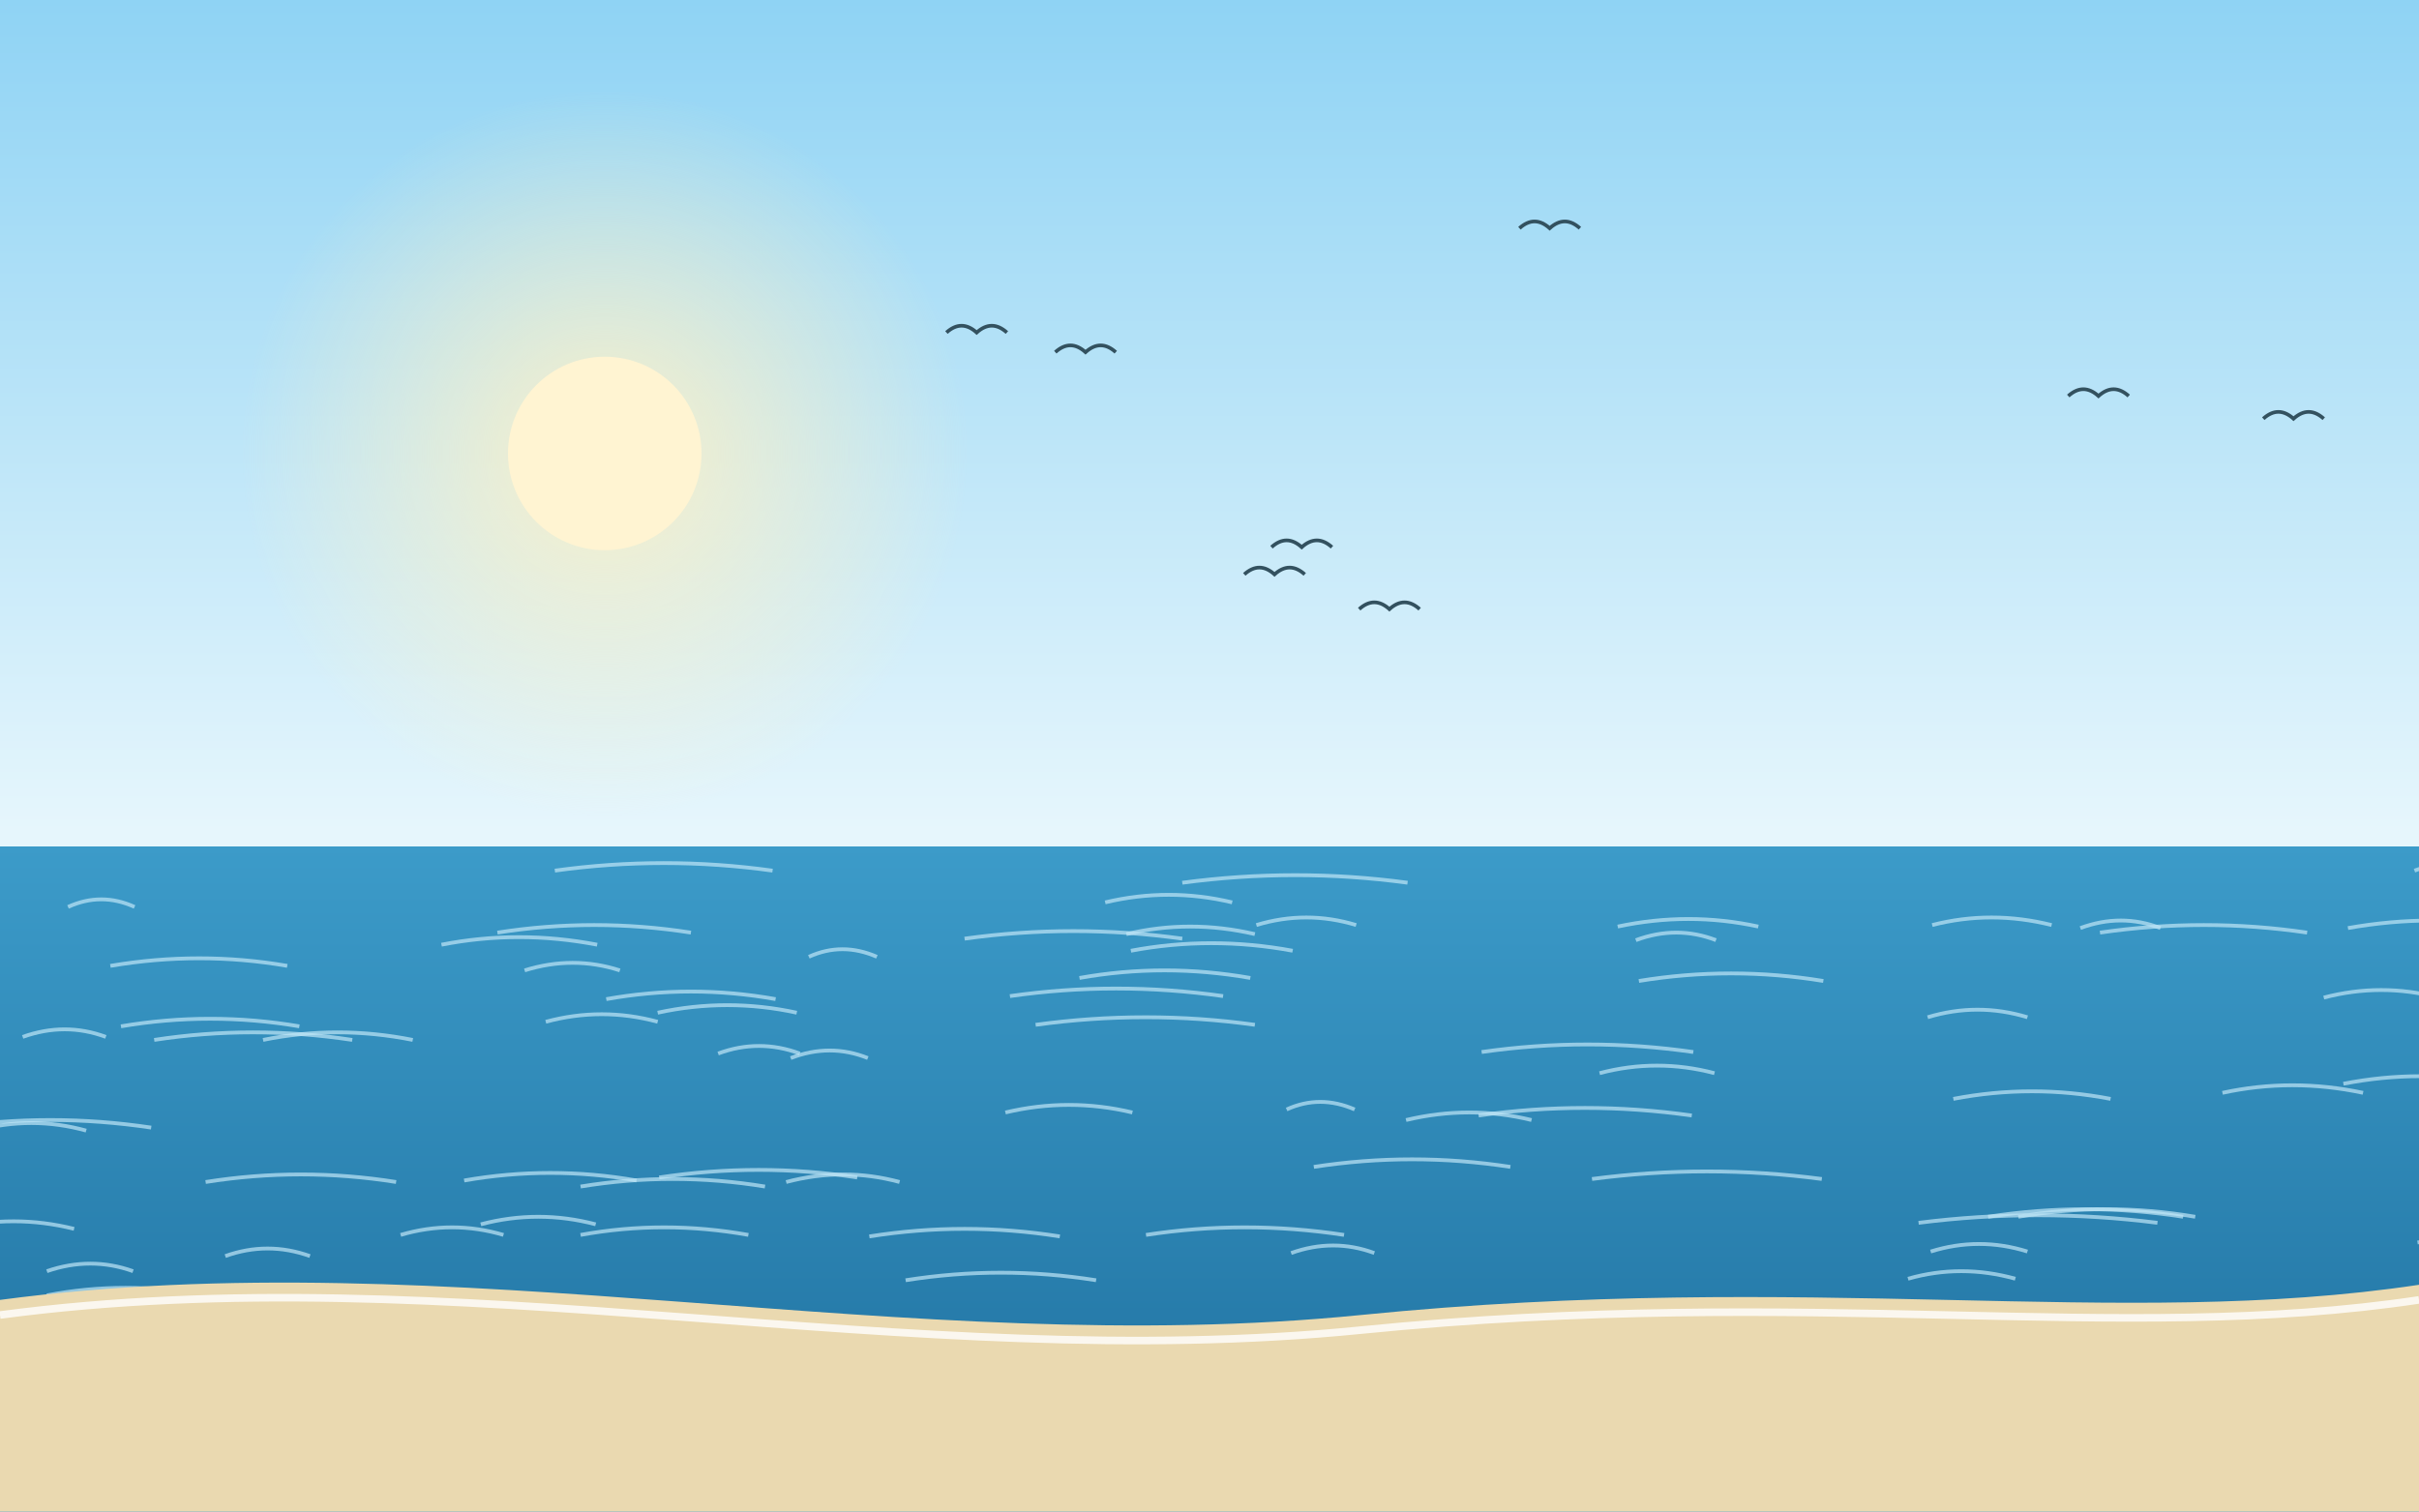
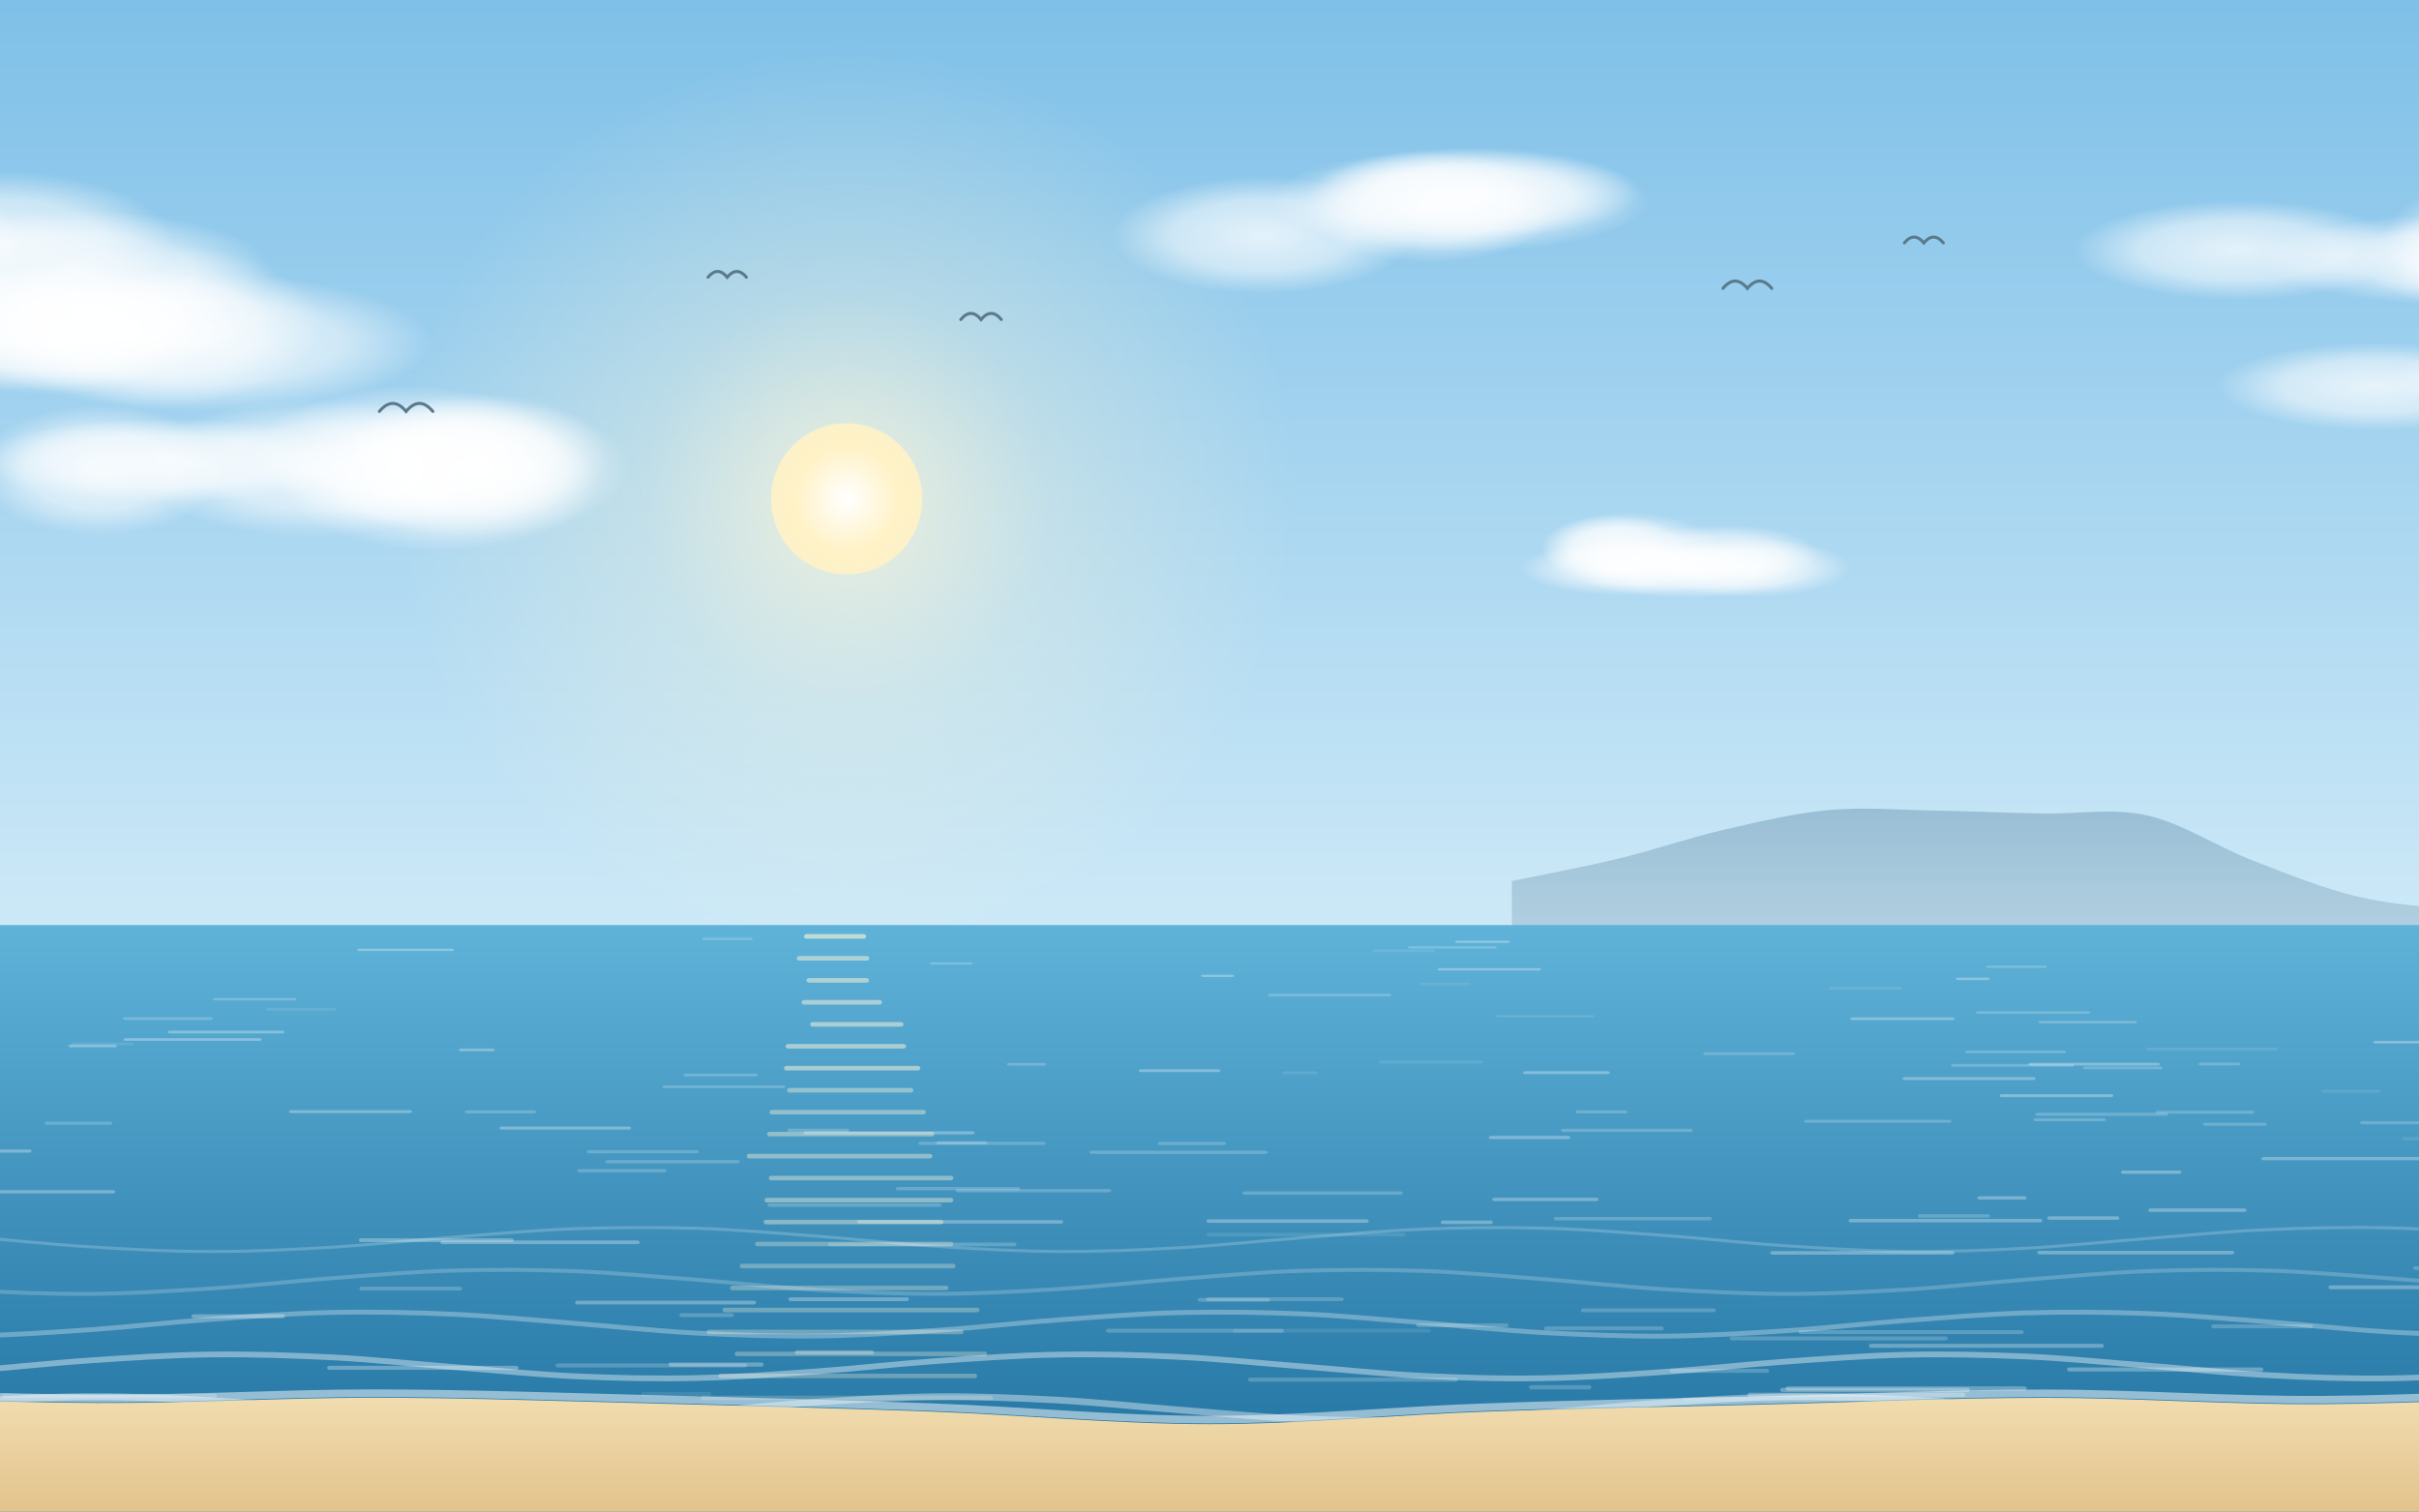
<svg xmlns="http://www.w3.org/2000/svg" viewBox="0 0 1600 1000" preserveAspectRatio="xMidYMax slice">
  <defs>
-     <linearGradient id="s" x1="0" y1="0" x2="0" y2="1">
-       <stop offset="0" stop-color="#8FD3F4" />
-       <stop offset=".55" stop-color="#E6F6FC" />
-       <stop offset="1" stop-color="#E6F6FC" />
-     </linearGradient>
-     <linearGradient id="w" x1="0" y1="0" x2="0" y2="1">
-       <stop offset="0" stop-color="#3C9BC9" />
+     <linearGradient id="g1" x1="0" y1="0" x2="0" y2="1">
+       <stop offset="0" stop-color="#7FC0E8" />
+       <stop offset="0.6" stop-color="#CBE8F7" />
+       <stop offset="1" stop-color="#F1F9FD" />
+     </linearGradient>
+     <radialGradient id="g2" cx="0.5" cy="0.5" r="0.5">
+       <stop offset="0" stop-color="#FFF6D8" stop-opacity="0.8" />
+       <stop offset="0.45" stop-color="#FFF6D8" stop-opacity="0.28" />
+       <stop offset="1" stop-color="#FFF6D8" stop-opacity="0" />
+     </radialGradient>
+     <radialGradient id="g3" cx="0.5" cy="0.5" r="0.5">
+       <stop offset="0" stop-color="#FFFFFF" />
+       <stop offset="0.7" stop-color="#FFF2C6" />
+       <stop offset="1" stop-color="#FFF2C6" stop-opacity="0.9" />
+     </radialGradient>
+     <radialGradient id="g4" cx="0.5" cy="0.5" r="0.5">
+       <stop offset="0" stop-color="#FFFFFF" stop-opacity="0.75" />
+       <stop offset="0.6" stop-color="#FFFFFF" stop-opacity="0.525" />
+       <stop offset="1" stop-color="#FFFFFF" stop-opacity="0" />
+     </radialGradient>
+     <linearGradient id="g5" x1="0" y1="0" x2="0" y2="1">
+       <stop offset="0" stop-color="#8CB2C9" />
+       <stop offset="1" stop-color="#A9C9DA" />
+     </linearGradient>
+     <linearGradient id="g6" x1="0" y1="0" x2="0" y2="1">
+       <stop offset="0" stop-color="#5FB2D8" />
      <stop offset="1" stop-color="#1E6F9E" />
    </linearGradient>
-     <radialGradient id="g">
-       <stop offset="0" stop-color="#FFF1C4" stop-opacity=".9" />
-       <stop offset="1" stop-color="#FFF1C4" stop-opacity="0" />
-     </radialGradient>
+     <linearGradient id="g7" x1="0" y1="0" x2="0" y2="1">
+       <stop offset="0" stop-color="#F1DDB0" />
+       <stop offset="1" stop-color="#E2C38C" />
+     </linearGradient>
  </defs>
  <rect width="1600" height="1000" fill="#E6F6FC" />
-   <rect width="1600" height="1000" fill="url(#s)" />
-   <circle cx="400" cy="300" r="240" fill="url(#g)" />
-   <circle cx="400" cy="300" r="64" fill="#FFF4D2" />
-   <rect x="0" y="560" width="1600" height="440" fill="url(#w)" />
-   <path d="M1084 649 q61 -10 122 0" stroke="#BFE6F7" stroke-width="2.5" fill="none" opacity=".7" />
-   <path d="M265 817 q34 -10 68 0" stroke="#BFE6F7" stroke-width="2.5" fill="none" opacity=".7" />
-   <path d="M329 617 q64 -10 128 0" stroke="#BFE6F7" stroke-width="2.5" fill="none" opacity=".7" />
-   <path d="M831 612 q33 -10 66 0" stroke="#BFE6F7" stroke-width="2.5" fill="none" opacity=".7" />
-   <path d="M668 659 q70 -10 141 0" stroke="#BFE6F7" stroke-width="2.5" fill="none" opacity=".7" />
-   <path d="M-16 748 q37 -10 73 0" stroke="#BFE6F7" stroke-width="2.5" fill="none" opacity=".7" />
-   <path d="M1389 617 q69 -10 137 0" stroke="#BFE6F7" stroke-width="2.5" fill="none" opacity=".7" />
-   <path d="M1315 805 q65 -10 129 0" stroke="#BFE6F7" stroke-width="2.5" fill="none" opacity=".7" />
-   <path d="M1262 846 q35 -10 71 0" stroke="#BFE6F7" stroke-width="2.5" fill="none" opacity=".7" />
-   <path d="M758 817 q65 -10 131 0" stroke="#BFE6F7" stroke-width="2.5" fill="none" opacity=".7" />
-   <path d="M665 736 q42 -10 84 0" stroke="#BFE6F7" stroke-width="2.5" fill="none" opacity=".7" />
-   <path d="M475 697 q27 -10 54 0" stroke="#BFE6F7" stroke-width="2.5" fill="none" opacity=".7" />
-   <path d="M1269 809 q79 -10 158 0" stroke="#BFE6F7" stroke-width="2.5" fill="none" opacity=".7" />
-   <path d="M869 772 q65 -10 130 0" stroke="#BFE6F7" stroke-width="2.5" fill="none" opacity=".7" />
-   <path d="M1070 613 q47 -10 93 0" stroke="#BFE6F7" stroke-width="2.5" fill="none" opacity=".7" />
-   <path d="M292 625 q51 -10 103 0" stroke="#BFE6F7" stroke-width="2.5" fill="none" opacity=".7" />
-   <path d="M714 647 q56 -10 113 0" stroke="#BFE6F7" stroke-width="2.5" fill="none" opacity=".7" />
-   <path d="M174 688 q49 -10 99 0" stroke="#BFE6F7" stroke-width="2.5" fill="none" opacity=".7" />
-   <path d="M347 642 q32 -10 63 0" stroke="#BFE6F7" stroke-width="2.5" fill="none" opacity=".7" />
-   <path d="M80 679 q59 -10 118 0" stroke="#BFE6F7" stroke-width="2.5" fill="none" opacity=".7" />
-   <path d="M599 847 q63 -10 126 0" stroke="#BFE6F7" stroke-width="2.5" fill="none" opacity=".7" />
-   <path d="M31 841 q29 -10 57 0" stroke="#BFE6F7" stroke-width="2.5" fill="none" opacity=".7" />
-   <path d="M1335 805 q58 -10 117 0" stroke="#BFE6F7" stroke-width="2.5" fill="none" opacity=".7" />
-   <path d="M638 621 q72 -10 144 0" stroke="#BFE6F7" stroke-width="2.5" fill="none" opacity=".7" />
-   <path d="M1277 828 q32 -10 64 0" stroke="#BFE6F7" stroke-width="2.5" fill="none" opacity=".7" />
-   <path d="M575 818 q63 -10 126 0" stroke="#BFE6F7" stroke-width="2.5" fill="none" opacity=".7" />
-   <path d="M1553 614 q56 -10 112 0" stroke="#BFE6F7" stroke-width="2.5" fill="none" opacity=".7" />
-   <path d="M307 781 q57 -10 114 0" stroke="#BFE6F7" stroke-width="2.5" fill="none" opacity=".7" />
-   <path d="M930 741 q42 -10 83 0" stroke="#BFE6F7" stroke-width="2.5" fill="none" opacity=".7" />
-   <path d="M520 782 q38 -10 75 0" stroke="#BFE6F7" stroke-width="2.5" fill="none" opacity=".7" />
-   <path d="M1082 622 q27 -10 53 0" stroke="#BFE6F7" stroke-width="2.5" fill="none" opacity=".7" />
-   <path d="M73 639 q59 -10 117 0" stroke="#BFE6F7" stroke-width="2.5" fill="none" opacity=".7" />
-   <path d="M851 734 q22 -10 45 0" stroke="#BFE6F7" stroke-width="2.5" fill="none" opacity=".7" />
-   <path d="M523 700 q26 -10 51 0" stroke="#BFE6F7" stroke-width="2.5" fill="none" opacity=".7" />
-   <path d="M1597 576 q27 -10 55 0" stroke="#BFE6F7" stroke-width="2.5" fill="none" opacity=".7" />
-   <path d="M401 661 q56 -10 112 0" stroke="#BFE6F7" stroke-width="2.5" fill="none" opacity=".7" />
-   <path d="M731 597 q42 -10 84 0" stroke="#BFE6F7" stroke-width="2.5" fill="none" opacity=".7" />
-   <path d="M-31 813 q40 -10 80 0" stroke="#BFE6F7" stroke-width="2.5" fill="none" opacity=".7" />
-   <path d="M1550 717 q51 -10 102 0" stroke="#BFE6F7" stroke-width="2.5" fill="none" opacity=".7" />
-   <path d="M1058 710 q38 -10 76 0" stroke="#BFE6F7" stroke-width="2.5" fill="none" opacity=".7" />
-   <path d="M782 584 q75 -10 149 0" stroke="#BFE6F7" stroke-width="2.5" fill="none" opacity=".7" />
-   <path d="M384 785 q61 -10 122 0" stroke="#BFE6F7" stroke-width="2.5" fill="none" opacity=".7" />
-   <path d="M384 817 q55 -10 111 0" stroke="#BFE6F7" stroke-width="2.5" fill="none" opacity=".7" />
-   <path d="M361 676 q37 -10 74 0" stroke="#BFE6F7" stroke-width="2.5" fill="none" opacity=".7" />
-   <path d="M535 633 q22 -10 45 0" stroke="#BFE6F7" stroke-width="2.5" fill="none" opacity=".7" />
-   <path d="M102 688 q65 -10 131 0" stroke="#BFE6F7" stroke-width="2.5" fill="none" opacity=".7" />
-   <path d="M-33 746 q66 -10 133 0" stroke="#BFE6F7" stroke-width="2.5" fill="none" opacity=".7" />
-   <path d="M748 629 q53 -10 107 0" stroke="#BFE6F7" stroke-width="2.5" fill="none" opacity=".7" />
-   <path d="M435 670 q46 -10 92 0" stroke="#BFE6F7" stroke-width="2.5" fill="none" opacity=".7" />
-   <path d="M1376 614 q27 -10 53 0" stroke="#BFE6F7" stroke-width="2.5" fill="none" opacity=".7" />
-   <path d="M318 810 q38 -10 76 0" stroke="#BFE6F7" stroke-width="2.5" fill="none" opacity=".7" />
-   <path d="M15 686 q28 -10 55 0" stroke="#BFE6F7" stroke-width="2.5" fill="none" opacity=".7" />
-   <path d="M685 678 q73 -10 145 0" stroke="#BFE6F7" stroke-width="2.5" fill="none" opacity=".7" />
-   <path d="M31 857 q52 -10 104 0" stroke="#BFE6F7" stroke-width="2.5" fill="none" opacity=".7" />
-   <path d="M1278 612 q39 -10 79 0" stroke="#BFE6F7" stroke-width="2.5" fill="none" opacity=".7" />
-   <path d="M854 829 q28 -10 55 0" stroke="#BFE6F7" stroke-width="2.5" fill="none" opacity=".7" />
-   <path d="M367 576 q72 -10 144 0" stroke="#BFE6F7" stroke-width="2.5" fill="none" opacity=".7" />
-   <path d="M745 618 q42 -10 85 0" stroke="#BFE6F7" stroke-width="2.5" fill="none" opacity=".7" />
-   <path d="M1275 673 q33 -10 66 0" stroke="#BFE6F7" stroke-width="2.5" fill="none" opacity=".7" />
-   <path d="M1053 780 q76 -10 152 0" stroke="#BFE6F7" stroke-width="2.5" fill="none" opacity=".7" />
-   <path d="M1470 723 q46 -10 93 0" stroke="#BFE6F7" stroke-width="2.5" fill="none" opacity=".7" />
-   <path d="M978 738 q70 -10 141 0" stroke="#BFE6F7" stroke-width="2.5" fill="none" opacity=".7" />
-   <path d="M149 831 q28 -10 56 0" stroke="#BFE6F7" stroke-width="2.5" fill="none" opacity=".7" />
-   <path d="M1292 727 q52 -10 104 0" stroke="#BFE6F7" stroke-width="2.5" fill="none" opacity=".7" />
-   <path d="M1537 660 q38 -10 76 0" stroke="#BFE6F7" stroke-width="2.5" fill="none" opacity=".7" />
-   <path d="M45 600 q22 -10 44 0" stroke="#BFE6F7" stroke-width="2.5" fill="none" opacity=".7" />
-   <path d="M136 782 q63 -10 126 0" stroke="#BFE6F7" stroke-width="2.5" fill="none" opacity=".7" />
-   <path d="M1599 822 q69 -10 137 0" stroke="#BFE6F7" stroke-width="2.5" fill="none" opacity=".7" />
-   <path d="M980 696 q70 -10 140 0" stroke="#BFE6F7" stroke-width="2.5" fill="none" opacity=".7" />
-   <path d="M436 779 q66 -10 131 0" stroke="#BFE6F7" stroke-width="2.5" fill="none" opacity=".7" />
-   <path d="M0 1000 L0 860 C300 820 600 900 900 870 C1200 840 1400 880 1600 850 L1600 1000Z" fill="#EAD9B0" />
-   <path d="M0 870 C300 830 600 910 900 880 C1200 850 1400 890 1600 860" stroke="#fff" stroke-width="5" fill="none" opacity=".8" />
-   <path d="M698 233 q10 -9 20 0 q10 -9 20 0" stroke="#33515F" stroke-width="2.4" fill="none" />
-   <path d="M1497 277 q10 -9 20 0 q10 -9 20 0" stroke="#33515F" stroke-width="2.4" fill="none" />
-   <path d="M841 362 q10 -9 20 0 q10 -9 20 0" stroke="#33515F" stroke-width="2.4" fill="none" />
-   <path d="M1005 151 q10 -9 20 0 q10 -9 20 0" stroke="#33515F" stroke-width="2.4" fill="none" />
-   <path d="M626 220 q10 -9 20 0 q10 -9 20 0" stroke="#33515F" stroke-width="2.4" fill="none" />
-   <path d="M899 403 q10 -9 20 0 q10 -9 20 0" stroke="#33515F" stroke-width="2.4" fill="none" />
-   <path d="M823 380 q10 -9 20 0 q10 -9 20 0" stroke="#33515F" stroke-width="2.4" fill="none" />
-   <path d="M1368 262 q10 -9 20 0 q10 -9 20 0" stroke="#33515F" stroke-width="2.4" fill="none" />
+   <rect width="1600" height="1000" fill="url(#g1)" />
+   <circle cx="560" cy="330" r="300" fill="url(#g2)" />
+   <circle cx="560" cy="330" r="50" fill="url(#g3)" />
+   <ellipse cx="291.1" cy="318.6" rx="105.4" ry="45.9" fill="url(#g4)" />
+   <ellipse cx="110.1" cy="304.6" rx="124.4" ry="27.7" fill="url(#g4)" />
+   <ellipse cx="315.6" cy="301.6" rx="85.5" ry="41.9" fill="url(#g4)" />
+   <ellipse cx="312.5" cy="309.7" rx="103.2" ry="46.5" fill="url(#g4)" />
+   <ellipse cx="271.2" cy="301" rx="103.5" ry="45.8" fill="url(#g4)" />
+   <ellipse cx="207.9" cy="309.7" rx="116" ry="45.4" fill="url(#g4)" />
+   <ellipse cx="66.1" cy="311.1" rx="82.1" ry="43" fill="url(#g4)" />
+   <ellipse cx="-69.3" cy="161.7" rx="83.9" ry="46.8" fill="url(#g4)" />
+   <ellipse cx="-142" cy="180.7" rx="94.9" ry="48.9" fill="url(#g4)" />
+   <ellipse cx="49.9" cy="179.9" rx="130.4" ry="40.9" fill="url(#g4)" />
+   <ellipse cx="2.1" cy="159.6" rx="112" ry="46" fill="url(#g4)" />
+   <ellipse cx="-151.8" cy="185.3" rx="138.4" ry="37.5" fill="url(#g4)" />
+   <ellipse cx="-104" cy="170.2" rx="106.2" ry="49.4" fill="url(#g4)" />
+   <ellipse cx="-97.8" cy="156.6" rx="87.5" ry="43.7" fill="url(#g4)" />
+   <ellipse cx="1704.9" cy="250.3" rx="123.1" ry="26.8" fill="url(#g4)" />
+   <ellipse cx="1729.2" cy="258.7" rx="115.1" ry="30.6" fill="url(#g4)" />
+   <ellipse cx="1752.1" cy="267" rx="83" ry="27.8" fill="url(#g4)" />
+   <ellipse cx="1792.2" cy="246.3" rx="93" ry="27.6" fill="url(#g4)" />
+   <ellipse cx="1572" cy="255.8" rx="105.5" ry="29" fill="url(#g4)" />
+   <ellipse cx="1664.5" cy="171.9" rx="106.4" ry="34.4" fill="url(#g4)" />
+   <ellipse cx="1662.4" cy="161.3" rx="86.7" ry="45.9" fill="url(#g4)" />
+   <ellipse cx="1632.4" cy="171.7" rx="136.2" ry="30.4" fill="url(#g4)" />
+   <ellipse cx="1481" cy="165.5" rx="109.3" ry="32.9" fill="url(#g4)" />
+   <ellipse cx="104.1" cy="215.4" rx="108" ry="53.8" fill="url(#g4)" />
+   <ellipse cx="33.3" cy="224.2" rx="92.1" ry="37" fill="url(#g4)" />
+   <ellipse cx="133.9" cy="226.6" rx="152.5" ry="45.7" fill="url(#g4)" />
+   <ellipse cx="1.2" cy="219" rx="150.3" ry="39.1" fill="url(#g4)" />
+   <ellipse cx="36.1" cy="208.2" rx="144.5" ry="32.4" fill="url(#g4)" />
+   <ellipse cx="1157.2" cy="375.7" rx="67.1" ry="19.4" fill="url(#g4)" />
+   <ellipse cx="1118" cy="377.6" rx="78.7" ry="18" fill="url(#g4)" />
+   <ellipse cx="1067" cy="362" rx="46.9" ry="21.6" fill="url(#g4)" />
+   <ellipse cx="1074.6" cy="376" rx="69.7" ry="17.9" fill="url(#g4)" />
+   <ellipse cx="1139.9" cy="366.1" rx="63.8" ry="18.9" fill="url(#g4)" />
+   <ellipse cx="1078.7" cy="363.6" rx="59.6" ry="24.6" fill="url(#g4)" />
+   <ellipse cx="973.8" cy="127.4" rx="110" ry="30.1" fill="url(#g4)" />
+   <ellipse cx="966.1" cy="132.7" rx="125.7" ry="33.9" fill="url(#g4)" />
+   <ellipse cx="946.7" cy="137.1" rx="83.3" ry="36.6" fill="url(#g4)" />
+   <ellipse cx="835.2" cy="155.7" rx="99.3" ry="38.9" fill="url(#g4)" />
+   <path d="M1000 582.9C1011.7 580.4 1046.7 573.8 1070 568.2C1093.3 562.6 1116.7 554.4 1140 549C1163.3 543.7 1186.7 538 1210 535.9C1233.3 533.8 1256.7 535.9 1280 536.3C1303.3 536.7 1326.7 537.7 1350 538.2C1373.3 538.8 1396.7 534.3 1420 539.4C1443.3 544.6 1466.7 560.3 1490 569.3C1513.3 578.3 1536.7 587.9 1560 593.3C1583.3 598.7 1606.7 600.1 1630 601.7C1653.3 603.3 1688.3 602.8 1700 603L1700 620L1000 620Z" fill="url(#g5)" opacity=".75" />
+   <rect x="0" y="612" width="1600" height="388" fill="url(#g6)" />
+   <rect x="1588.8" y="752.3" width="56" height="2.1" rx="1.5" fill="#FFFFFF" opacity="0.1" />
+   <rect x="1293.6" y="646.8" width="22.4" height="1.6" rx="1.5" fill="#FFFFFF" opacity="0.3" />
+   <rect x="-17.4" y="787.4" width="93.6" height="2.2" rx="1.5" fill="#FFFFFF" opacity="0.3" />
+   <rect x="592.5" y="785.3" width="82.3" height="2.2" rx="1.5" fill="#FFFFFF" opacity="0.2" />
+   <rect x="666" y="703.2" width="26" height="1.9" rx="1.5" fill="#FFFFFF" opacity="0.2" />
+   <rect x="1144.2" y="884.2" width="144.1" height="2.6" rx="1.5" fill="#FFFFFF" opacity="0.2" />
+   <rect x="753.2" y="707.4" width="54" height="1.9" rx="1.5" fill="#FFFFFF" opacity="0.3" />
+   <rect x="741.5" y="982.1" width="57.3" height="3" rx="1.5" fill="#FFFFFF" opacity="0.2" />
+   <rect x="1236.2" y="889.1" width="155.4" height="2.6" rx="1.5" fill="#FFFFFF" opacity="0.3" />
+   <rect x="1367.2" y="904.7" width="129.8" height="2.7" rx="1.5" fill="#FFFFFF" opacity="0.3" />
+   <rect x="1462.5" y="876.2" width="67.3" height="2.6" rx="1.5" fill="#FFFFFF" opacity="0.2" />
+   <rect x="1540.1" y="850.4" width="134.5" height="2.5" rx="1.5" fill="#FFFFFF" opacity="0.3" />
+   <rect x="464.4" y="620.4" width="33.6" height="1.5" rx="1.5" fill="#FFFFFF" opacity="0.2" />
+   <rect x="81.2" y="673" width="59.7" height="1.8" rx="1.5" fill="#FFFFFF" opacity="0.2" />
+   <rect x="712.9" y="974.7" width="160.2" height="3" rx="1.5" fill="#FFFFFF" opacity="0.1" />
+   <rect x="289.6" y="979.4" width="155.4" height="3" rx="1.5" fill="#FFFFFF" opacity="0.2" />
+   <rect x="380.4" y="860.5" width="119.7" height="2.5" rx="1.5" fill="#FFFFFF" opacity="0.3" />
+   <rect x="1344.9" y="739.8" width="48.1" height="2" rx="1.5" fill="#FFFFFF" opacity="0.2" />
+   <rect x="936.6" y="875.5" width="61.3" height="2.6" rx="1.5" fill="#FFFFFF" opacity="0.2" />
+   <rect x="720.5" y="761.3" width="118.1" height="2.1" rx="1.5" fill="#FFFFFF" opacity="0.2" />
+   <rect x="237.7" y="851.3" width="68" height="2.5" rx="1.5" fill="#FFFFFF" opacity="0.2" />
+   <rect x="1535.3" y="721" width="39.6" height="1.9" rx="1.5" fill="#FFFFFF" opacity="0.1" />
+   <rect x="1112.6" y="924.3" width="173.3" height="2.8" rx="1.5" fill="#FFFFFF" opacity="0.1" />
+   <rect x="953" y="807.5" width="34.4" height="2.3" rx="1.5" fill="#FFFFFF" opacity="0.3" />
+   <rect x="848.3" y="708.8" width="23.1" height="1.9" rx="1.5" fill="#FFFFFF" opacity="0.1" />
+   <rect x="1425.8" y="734.8" width="65.3" height="2" rx="1.5" fill="#FFFFFF" opacity="0.2" />
+   <rect x="1306.9" y="669" width="75.7" height="1.7" rx="1.5" fill="#FFFFFF" opacity="0.2" />
+   <rect x="614.9" y="636.6" width="28.5" height="1.6" rx="1.5" fill="#FFFFFF" opacity="0.2" />
+   <rect x="1341.8" y="703.1" width="86.9" height="1.9" rx="1.5" fill="#FFFFFF" opacity="0.3" />
+   <rect x="910.4" y="952" width="44" height="2.9" rx="1.5" fill="#FFFFFF" opacity="0.1" />
+   <rect x="1202.8" y="958.1" width="156.1" height="2.9" rx="1.5" fill="#FFFFFF" opacity="0.2" />
+   <rect x="950.8" y="640.5" width="68.6" height="1.6" rx="1.5" fill="#FFFFFF" opacity="0.3" />
+   <rect x="507.7" y="796.1" width="115" height="2.3" rx="1.5" fill="#FFFFFF" opacity="0.2" />
+   <rect x="984.7" y="751.5" width="54" height="2.1" rx="1.5" fill="#FFFFFF" opacity="0.3" />
+   <rect x="794.4" y="644.8" width="21.9" height="1.6" rx="1.5" fill="#FFFFFF" opacity="0.3" />
+   <rect x="47" y="689.7" width="41.8" height="1.8" rx="1.5" fill="#FFFFFF" opacity="0.1" />
+   <rect x="1027.7" y="805.1" width="104.6" height="2.3" rx="1.5" fill="#FFFFFF" opacity="0.2" />
+   <rect x="838.6" y="657.4" width="81.7" height="1.7" rx="1.5" fill="#FFFFFF" opacity="0.2" />
+   <rect x="815.6" y="879.1" width="130.8" height="2.6" rx="1.5" fill="#FFFFFF" opacity="0.1" />
+   <rect x="16.8" y="930.7" width="70.7" height="2.8" rx="1.5" fill="#FFFFFF" opacity="0.2" />
+   <rect x="237.3" y="819.3" width="102.5" height="2.4" rx="1.5" fill="#FFFFFF" opacity="0.3" />
+   <rect x="1354.1" y="804.7" width="47.7" height="2.3" rx="1.5" fill="#FFFFFF" opacity="0.3" />
+   <rect x="308.6" y="960.6" width="146.5" height="2.9" rx="1.5" fill="#FFFFFF" opacity="0.3" />
+   <rect x="1449" y="959.2" width="123.7" height="2.9" rx="1.5" fill="#FFFFFF" opacity="0.3" />
+   <rect x="1495.7" y="765.5" width="119.6" height="2.1" rx="1.5" fill="#FFFFFF" opacity="0.3" />
+   <rect x="962.4" y="622.3" width="36.2" height="1.5" rx="1.5" fill="#FFFFFF" opacity="0.3" />
+   <rect x="216.4" y="903.6" width="126.6" height="2.7" rx="1.5" fill="#FFFFFF" opacity="0.3" />
+   <rect x="291.3" y="820.7" width="131.8" height="2.4" rx="1.5" fill="#FFFFFF" opacity="0.3" />
+   <rect x="1170.9" y="827.7" width="121.8" height="2.4" rx="1.5" fill="#FFFFFF" opacity="0.3" />
+   <rect x="619.2" y="755" width="34" height="2.1" rx="1.5" fill="#FFFFFF" opacity="0.2" />
+   <rect x="547.7" y="822.1" width="124.6" height="2.4" rx="1.5" fill="#FFFFFF" opacity="0.2" />
+   <rect x="907.7" y="628.2" width="41.5" height="1.6" rx="1.5" fill="#FFFFFF" opacity="0.1" />
+   <rect x="126.6" y="869.5" width="61.9" height="2.6" rx="1.5" fill="#FFFFFF" opacity="0.3" />
+   <rect x="798" y="815.7" width="131.7" height="2.3" rx="1.5" fill="#FFFFFF" opacity="0.1" />
+   <rect x="1007.4" y="708.7" width="57.4" height="1.9" rx="1.5" fill="#FFFFFF" opacity="0.3" />
+   <rect x="367.4" y="902" width="126.7" height="2.7" rx="1.5" fill="#FFFFFF" opacity="0.2" />
+   <rect x="388.1" y="760.9" width="74.1" height="2.1" rx="1.5" fill="#FFFFFF" opacity="0.2" />
+   <rect x="1307.8" y="791.4" width="32.6" height="2.2" rx="1.5" fill="#FFFFFF" opacity="0.3" />
+   <rect x="1155.9" y="921.4" width="144.1" height="2.8" rx="1.5" fill="#FFFFFF" opacity="0.3" />
+   <rect x="-43.8" y="760.5" width="64.7" height="2.1" rx="1.5" fill="#FFFFFF" opacity="0.3" />
+   <rect x="1596.1" y="837.8" width="101.1" height="2.4" rx="1.5" fill="#FFFFFF" opacity="0.2" />
+   <rect x="1290.4" y="703.9" width="81.6" height="1.9" rx="1.5" fill="#FFFFFF" opacity="0.2" />
+   <rect x="1313.5" y="638.8" width="40.3" height="1.6" rx="1.5" fill="#FFFFFF" opacity="0.2" />
+   <rect x="987" y="792.4" width="70.3" height="2.2" rx="1.5" fill="#FFFFFF" opacity="0.3" />
+   <rect x="1189.6" y="880" width="149" height="2.6" rx="1.5" fill="#FFFFFF" opacity="0.2" />
+   <rect x="1258.3" y="712.6" width="88.1" height="1.9" rx="1.5" fill="#FFFFFF" opacity="0.3" />
+   <rect x="1419.5" y="693.1" width="87.4" height="1.8" rx="1.5" fill="#FFFFFF" opacity="0.1" />
+   <rect x="191.2" y="734.4" width="81.3" height="2" rx="1.5" fill="#FFFFFF" opacity="0.3" />
+   <rect x="438.1" y="718.1" width="81.3" height="1.9" rx="1.5" fill="#FFFFFF" opacity="0.2" />
+   <rect x="1126.5" y="696.2" width="60.8" height="1.8" rx="1.5" fill="#FFFFFF" opacity="0.2" />
+   <rect x="1021.3" y="877.5" width="79.2" height="2.6" rx="1.5" fill="#FFFFFF" opacity="0.2" />
+   <rect x="45.3" y="691.1" width="32" height="1.8" rx="1.5" fill="#FFFFFF" opacity="0.3" />
+   <rect x="1402.9" y="774.4" width="40" height="2.2" rx="1.5" fill="#FFFFFF" opacity="0.3" />
+   <rect x="931.2" y="626" width="58.8" height="1.6" rx="1.5" fill="#FFFFFF" opacity="0.2" />
+   <rect x="566.9" y="807.2" width="136.3" height="2.3" rx="1.5" fill="#FFFFFF" opacity="0.3" />
+   <rect x="521.5" y="858.3" width="79.7" height="2.5" rx="1.5" fill="#FFFFFF" opacity="0.3" />
+   <rect x="797.7" y="858.3" width="91.1" height="2.5" rx="1.5" fill="#FFFFFF" opacity="0.2" />
+   <rect x="1011.3" y="916.4" width="41.3" height="2.8" rx="1.5" fill="#FFFFFF" opacity="0.2" />
+   <rect x="912" y="701.7" width="69.1" height="1.9" rx="1.5" fill="#FFFFFF" opacity="0.1" />
+   <rect x="1268.5" y="803.3" width="47.8" height="2.3" rx="1.5" fill="#FFFFFF" opacity="0.2" />
+   <rect x="29.4" y="742.1" width="44.9" height="2" rx="1.5" fill="#FFFFFF" opacity="0.2" />
+   <rect x="1348.1" y="675.3" width="65.4" height="1.8" rx="1.5" fill="#FFFFFF" opacity="0.2" />
+   <rect x="140.8" y="660.2" width="55.4" height="1.7" rx="1.5" fill="#FFFFFF" opacity="0.2" />
+   <rect x="1104.4" y="905.6" width="65.8" height="2.7" rx="1.5" fill="#FFFFFF" opacity="0.2" />
+   <rect x="939" y="650.1" width="33.9" height="1.7" rx="1.5" fill="#FFFFFF" opacity="0.1" />
+   <rect x="1299.9" y="695" width="66.7" height="1.8" rx="1.5" fill="#FFFFFF" opacity="0.2" />
+   <rect x="449.3" y="868.8" width="36" height="2.6" rx="1.5" fill="#FFFFFF" opacity="0.2" />
+   <rect x="1244.9" y="963.3" width="97.4" height="2.9" rx="1.5" fill="#FFFFFF" opacity="0.1" />
+   <rect x="1222.7" y="806.4" width="128.2" height="2.3" rx="1.5" fill="#FFFFFF" opacity="0.3" />
+   <rect x="81.7" y="686.8" width="91.4" height="1.8" rx="1.5" fill="#FFFFFF" opacity="0.3" />
+   <rect x="825.5" y="911.4" width="138.8" height="2.7" rx="1.5" fill="#FFFFFF" opacity="0.2" />
+   <rect x="1032.4" y="746.8" width="87.3" height="2.1" rx="1.5" fill="#FFFFFF" opacity="0.2" />
+   <rect x="424" y="920.9" width="46.5" height="2.8" rx="1.5" fill="#FFFFFF" opacity="0.1" />
+   <rect x="1193.2" y="740.8" width="97.5" height="2" rx="1.5" fill="#FFFFFF" opacity="0.2" />
+   <rect x="1042.1" y="734.6" width="34.5" height="2" rx="1.5" fill="#FFFFFF" opacity="0.2" />
+   <rect x="1377.6" y="705.5" width="52.7" height="1.9" rx="1.5" fill="#FFFFFF" opacity="0.2" />
+   <rect x="731.5" y="879.1" width="117.7" height="2.6" rx="1.5" fill="#FFFFFF" opacity="0.2" />
+   <rect x="765.8" y="755.5" width="45.1" height="2.1" rx="1.5" fill="#FFFFFF" opacity="0.2" />
+   <rect x="1457" y="742.8" width="42.3" height="2" rx="1.5" fill="#FFFFFF" opacity="0.2" />
+   <rect x="303.5" y="693.7" width="23.8" height="1.8" rx="1.5" fill="#FFFFFF" opacity="0.3" />
+   <rect x="330.3" y="745.3" width="87.2" height="2" rx="1.5" fill="#FFFFFF" opacity="0.3" />
+   <rect x="821.9" y="788.2" width="105.9" height="2.2" rx="1.5" fill="#FFFFFF" opacity="0.2" />
+   <rect x="1322.6" y="723.9" width="75.2" height="2" rx="1.5" fill="#FFFFFF" opacity="0.3" />
+   <rect x="1420.9" y="799.5" width="65" height="2.3" rx="1.5" fill="#FFFFFF" opacity="0.3" />
+   <rect x="1223.9" y="673.1" width="68.9" height="1.8" rx="1.5" fill="#FFFFFF" opacity="0.3" />
+   <rect x="356" y="982.5" width="184.3" height="3" rx="1.5" fill="#FFFFFF" opacity="0.3" />
+   <rect x="1561" y="741.8" width="59.9" height="2" rx="1.5" fill="#FFFFFF" opacity="0.2" />
+   <rect x="400.3" y="767.5" width="89" height="2.1" rx="1.5" fill="#FFFFFF" opacity="0.2" />
+   <rect x="1177.4" y="918.2" width="125.5" height="2.8" rx="1.5" fill="#FFFFFF" opacity="0.3" />
+   <rect x="1308.6" y="947.7" width="175.1" height="2.9" rx="1.5" fill="#FFFFFF" opacity="0.3" />
+   <rect x="797.9" y="806.7" width="107.4" height="2.3" rx="1.5" fill="#FFFFFF" opacity="0.3" />
+   <rect x="1045.7" y="865.6" width="89.2" height="2.5" rx="1.5" fill="#FFFFFF" opacity="0.2" />
+   <rect x="175.9" y="666.9" width="46.5" height="1.7" rx="1.5" fill="#FFFFFF" opacity="0.1" />
+   <rect x="1209.5" y="653" width="48.4" height="1.7" rx="1.5" fill="#FFFFFF" opacity="0.1" />
+   <rect x="792.1" y="858.7" width="48" height="2.5" rx="1.5" fill="#FFFFFF" opacity="0.2" />
+   <rect x="632.1" y="786.6" width="102.9" height="2.2" rx="1.5" fill="#FFFFFF" opacity="0.2" />
+   <rect x="525.7" y="893.4" width="52.4" height="2.7" rx="1.5" fill="#FFFFFF" opacity="0.3" />
+   <rect x="374.3" y="933.6" width="183" height="2.8" rx="1.5" fill="#FFFFFF" opacity="0.3" />
+   <rect x="1346.2" y="736.2" width="87.9" height="2" rx="1.5" fill="#FFFFFF" opacity="0.2" />
+   <rect x="531.5" y="748.4" width="113.2" height="2.1" rx="1.5" fill="#FFFFFF" opacity="0.3" />
+   <rect x="1242.7" y="927.4" width="79.6" height="2.8" rx="1.5" fill="#FFFFFF" opacity="0.1" />
+   <rect x="520.7" y="746.7" width="41" height="2.1" rx="1.5" fill="#FFFFFF" opacity="0.2" />
+   <rect x="236.3" y="627.6" width="63.9" height="1.6" rx="1.5" fill="#FFFFFF" opacity="0.3" />
+   <rect x="1347.5" y="827.5" width="130.3" height="2.4" rx="1.5" fill="#FFFFFF" opacity="0.3" />
+   <rect x="110.9" y="681.9" width="77.3" height="1.8" rx="1.5" fill="#FFFFFF" opacity="0.3" />
+   <rect x="307.4" y="734.6" width="47.2" height="2" rx="1.5" fill="#FFFFFF" opacity="0.2" />
+   <rect x="1181" y="917.2" width="159.6" height="2.8" rx="1.5" fill="#FFFFFF" opacity="0.3" />
+   <rect x="452" y="710.3" width="49.2" height="1.9" rx="1.5" fill="#FFFFFF" opacity="0.2" />
+   <rect x="88.2" y="948.6" width="190.8" height="2.9" rx="1.5" fill="#FFFFFF" opacity="0.3" />
+   <rect x="1093.1" y="965.1" width="113.8" height="3" rx="1.5" fill="#FFFFFF" opacity="0.3" />
+   <rect x="1569.8" y="688.6" width="68.2" height="1.8" rx="1.5" fill="#FFFFFF" opacity="0.3" />
+   <rect x="1129.2" y="962.6" width="55.2" height="2.9" rx="1.5" fill="#FFFFFF" opacity="0.2" />
+   <rect x="855.5" y="961.7" width="67.8" height="2.9" rx="1.5" fill="#FFFFFF" opacity="0.1" />
+   <rect x="1.4" y="922.1" width="142.2" height="2.8" rx="1.5" fill="#FFFFFF" opacity="0.2" />
+   <rect x="989.5" y="671.5" width="65.3" height="1.7" rx="1.5" fill="#FFFFFF" opacity="0.1" />
+   <rect x="677.1" y="977.4" width="196.3" height="3" rx="1.5" fill="#FFFFFF" opacity="0.3" />
+   <rect x="607.4" y="755.4" width="84.1" height="2.1" rx="1.5" fill="#FFFFFF" opacity="0.2" />
+   <rect x="442.2" y="901.4" width="62.9" height="2.7" rx="1.5" fill="#FFFFFF" opacity="0.3" />
+   <rect x="1454.1" y="703" width="27.6" height="1.9" rx="1.5" fill="#FFFFFF" opacity="0.2" />
+   <rect x="381.8" y="773.4" width="59.1" height="2.2" rx="1.5" fill="#FFFFFF" opacity="0.2" />
+   <rect x="531.8" y="618" width="41.1" height="3" rx="1.5" fill="#FFF6D8" opacity="0.6" />
+   <rect x="527" y="632.5" width="48" height="3" rx="1.5" fill="#FFF6D8" opacity="0.5" />
+   <rect x="533.4" y="647.1" width="41.4" height="3" rx="1.5" fill="#FFF6D8" opacity="0.5" />
+   <rect x="530.2" y="661.6" width="53.2" height="3" rx="1.5" fill="#FFF6D8" opacity="0.5" />
+   <rect x="535.9" y="676.2" width="61.7" height="3" rx="1.5" fill="#FFF6D8" opacity="0.5" />
+   <rect x="519.6" y="690.7" width="79.7" height="3" rx="1.5" fill="#FFF6D8" opacity="0.5" />
+   <rect x="518.6" y="705.2" width="90.1" height="3" rx="1.5" fill="#FFF6D8" opacity="0.5" />
+   <rect x="520.6" y="719.8" width="83.5" height="3" rx="1.5" fill="#FFF6D8" opacity="0.4" />
+   <rect x="509" y="734.3" width="103.4" height="3" rx="1.5" fill="#FFF6D8" opacity="0.4" />
+   <rect x="507.4" y="748.8" width="110.6" height="3" rx="1.5" fill="#FFF6D8" opacity="0.4" />
+   <rect x="493.9" y="763.4" width="122.8" height="3" rx="1.5" fill="#FFF6D8" opacity="0.4" />
+   <rect x="508.5" y="777.9" width="122.1" height="3" rx="1.5" fill="#FFF6D8" opacity="0.4" />
+   <rect x="505.7" y="792.5" width="124.8" height="3" rx="1.5" fill="#FFF6D8" opacity="0.4" />
+   <rect x="505.1" y="807" width="118.8" height="3" rx="1.5" fill="#FFF6D8" opacity="0.4" />
+   <rect x="499.5" y="821.5" width="131" height="3" rx="1.5" fill="#FFF6D8" opacity="0.3" />
+   <rect x="489.3" y="836.1" width="142.7" height="3" rx="1.5" fill="#FFF6D8" opacity="0.3" />
+   <rect x="482.9" y="850.6" width="144.5" height="3" rx="1.5" fill="#FFF6D8" opacity="0.3" />
+   <rect x="477.9" y="865.2" width="170" height="3" rx="1.5" fill="#FFF6D8" opacity="0.3" />
+   <rect x="467.4" y="879.7" width="169.9" height="3" rx="1.5" fill="#FFF6D8" opacity="0.3" />
+   <rect x="486" y="894.2" width="166.8" height="3" rx="1.5" fill="#FFF6D8" opacity="0.3" />
+   <rect x="475.2" y="908.8" width="171.1" height="3" rx="1.5" fill="#FFF6D8" opacity="0.3" />
+   <rect x="463.8" y="923.3" width="192.9" height="3" rx="1.5" fill="#FFF6D8" opacity="0.2" />
+   <rect x="471.6" y="937.8" width="195.6" height="3" rx="1.5" fill="#FFF6D8" opacity="0.2" />
+   <rect x="450" y="952.4" width="209.4" height="3" rx="1.5" fill="#FFF6D8" opacity="0.2" />
+   <rect x="455.4" y="966.9" width="205.9" height="3" rx="1.5" fill="#FFF6D8" opacity="0.2" />
+   <rect x="453.2" y="981.5" width="220.5" height="3" rx="1.5" fill="#FFF6D8" opacity="0.2" />
+   <path d="M-100 812.8C-86.7 813.7 -46.7 816.2 -20 818.2C6.7 820.3 33.3 823.3 60 824.9C86.7 826.6 113.3 828 140 828C166.7 828 193.3 826.7 220 825.1C246.7 823.5 273.3 820.5 300 818.5C326.7 816.4 353.3 813.9 380 812.9C406.7 812 433.3 811.8 460 812.6C486.7 813.4 513.3 815.8 540 817.8C566.7 819.8 593.3 822.9 620 824.6C646.7 826.3 673.3 827.8 700 828C726.7 828.1 753.3 827 780 825.5C806.7 824 833.3 821 860 819C886.7 816.9 913.3 814.3 940 813.2C966.7 812.1 993.3 811.8 1020 812.5C1046.7 813.1 1073.3 815.4 1100 817.3C1126.7 819.2 1153.3 822.4 1180 824.1C1206.7 825.9 1233.3 827.6 1260 827.9C1286.7 828.2 1313.3 827.3 1340 825.8C1366.7 824.4 1393.3 821.5 1420 819.4C1446.7 817.4 1473.3 814.6 1500 813.5C1526.7 812.3 1553.3 811.7 1580 812.3C1606.7 812.9 1646.7 816.1 1660 816.8" fill="none" stroke="#FFFFFF" stroke-width="2.0" stroke-linecap="round" opacity="0.2" />
+   <path d="M-100 847.1C-86.7 848.2 -46.7 852.1 -20 853.6C6.7 855.1 33.3 856.2 60 856C86.7 855.8 113.3 854.1 140 852.4C166.7 850.7 193.3 847.6 220 845.6C246.7 843.6 273.3 841.3 300 840.6C326.7 839.8 353.3 840 380 841C406.7 842 433.3 844.6 460 846.6C486.7 848.7 513.3 851.7 540 853.3C566.7 854.8 593.3 856.1 620 856C646.7 855.9 673.3 854.5 700 852.8C726.7 851.2 753.3 848.1 780 846.1C806.7 844.1 833.3 841.6 860 840.8C886.7 839.9 913.3 839.9 940 840.8C966.7 841.7 993.3 844.1 1020 846.2C1046.7 848.2 1073.3 851.2 1100 852.9C1126.7 854.5 1153.3 855.9 1180 856C1206.7 856.1 1233.3 854.8 1260 853.2C1286.7 851.6 1313.3 848.6 1340 846.6C1366.7 844.5 1393.3 842 1420 841C1446.7 840 1473.3 839.8 1500 840.6C1526.7 841.4 1553.3 843.7 1580 845.7C1606.7 847.7 1646.7 851.3 1660 852.5" fill="none" stroke="#FFFFFF" stroke-width="2.6" stroke-linecap="round" opacity="0.2" />
+   <path d="M-100 882.2C-86.7 882.5 -46.7 884.3 -20 883.8C6.7 883.4 33.3 881.5 60 879.7C86.7 877.8 113.3 874.7 140 872.8C166.7 870.9 193.3 868.8 220 868.3C246.7 867.7 273.3 868.3 300 869.5C326.7 870.7 353.3 873.4 380 875.5C406.7 877.6 433.3 880.5 460 881.9C486.7 883.3 513.3 884.2 540 883.9C566.7 883.6 593.3 881.9 620 880.1C646.7 878.3 673.3 875.2 700 873.2C726.7 871.3 753.3 869.1 780 868.4C806.7 867.8 833.3 868.1 860 869.2C886.7 870.3 913.3 873 940 875C966.7 877.1 993.3 880.1 1020 881.6C1046.7 883 1073.3 884.1 1100 884C1126.7 883.8 1153.3 882.2 1180 880.5C1206.7 878.8 1233.3 875.7 1260 873.7C1286.7 871.7 1313.3 869.4 1340 868.6C1366.7 867.8 1393.3 868 1420 869C1446.7 870 1473.3 872.5 1500 874.5C1526.7 876.6 1553.3 879.6 1580 881.2C1606.7 882.8 1646.7 883.5 1660 884" fill="none" stroke="#FFFFFF" stroke-width="3.2" stroke-linecap="round" opacity="0.3" />
+   <path d="M-100 911.6C-86.7 910.8 -46.7 908.8 -20 906.8C6.7 904.9 33.3 901.8 60 900C86.7 898.2 113.3 896.4 140 896.1C166.7 895.8 193.3 896.7 220 898C246.7 899.4 273.3 902.3 300 904.4C326.7 906.5 353.3 909.2 380 910.5C406.7 911.7 433.3 912.3 460 911.7C486.7 911.2 513.3 909.2 540 907.3C566.7 905.4 593.3 902.3 620 900.4C646.7 898.6 673.3 896.6 700 896.2C726.7 895.7 753.3 896.4 780 897.7C806.7 899 833.3 901.8 860 903.9C886.7 906 913.3 908.8 940 910.2C966.7 911.5 993.3 912.3 1020 911.8C1046.7 911.4 1073.3 909.6 1100 907.7C1126.7 905.9 1153.3 902.8 1180 900.9C1206.7 899 1233.3 896.9 1260 896.3C1286.7 895.7 1313.3 896.3 1340 897.4C1366.7 898.6 1393.3 901.4 1420 903.4C1446.7 905.5 1473.3 908.4 1500 909.8C1526.7 911.3 1553.3 912.2 1580 911.9C1606.7 911.6 1646.7 908.8 1660 908.2" fill="none" stroke="#FFFFFF" stroke-width="3.8" stroke-linecap="round" opacity="0.4" />
+   <path d="M-100 934C-86.7 932.9 -46.7 928.9 -20 927.2C6.7 925.6 33.3 924.1 60 924C86.7 923.9 113.3 925.1 140 926.7C166.7 928.2 193.3 931.2 220 933.3C246.7 935.3 273.3 937.9 300 938.9C326.7 940 353.3 940.2 380 939.5C406.7 938.7 433.3 936.4 460 934.5C486.7 932.5 513.3 929.4 540 927.6C566.7 925.9 593.3 924.3 620 924C646.7 923.8 673.3 924.9 700 926.3C726.7 927.8 753.3 930.7 780 932.8C806.7 934.9 833.3 937.5 860 938.7C886.7 939.8 913.3 940.3 940 939.6C966.7 939 993.3 936.9 1020 934.9C1046.7 933 1073.3 929.9 1100 928.1C1126.7 926.3 1153.3 924.5 1180 924.1C1206.7 923.8 1233.3 924.6 1260 926C1286.7 927.4 1313.3 930.2 1340 932.3C1366.7 934.4 1393.3 937.2 1420 938.4C1446.7 939.6 1473.3 940.3 1500 939.8C1526.7 939.3 1553.3 937.3 1580 935.4C1606.7 933.5 1646.7 929.6 1660 928.5" fill="none" stroke="#FFFFFF" stroke-width="4.4" stroke-linecap="round" opacity="0.4" />
+   <path d="M-120 923.2C-89.3 924 2.7 928 64 928.2C125.3 928.5 186.7 924.7 248 924.7C309.3 924.8 370.7 927 432 928.5C493.3 930.1 554.7 931.7 616 933.9C677.3 936.2 738.7 942.2 800 942.2C861.3 942.2 922.7 936 984 933.9C1045.3 931.7 1106.7 930.7 1168 929.2C1229.3 927.7 1290.7 924.8 1352 924.8C1413.3 924.8 1474.7 929.4 1536 929C1597.3 928.7 1689.3 923.9 1720 922.8L1720 1000L-120 1000Z" fill="url(#g7)" />
+   <path d="M-120 920.2C-89.3 921 2.7 925 64 925.2C125.3 925.5 186.7 921.7 248 921.7C309.3 921.8 370.7 924 432 925.5C493.3 927.1 554.7 928.7 616 930.9C677.3 933.2 738.7 939.2 800 939.2C861.3 939.2 922.7 933 984 930.9C1045.3 928.7 1106.7 927.7 1168 926.2C1229.3 924.7 1290.7 921.8 1352 921.8C1413.3 921.8 1474.7 926.4 1536 926C1597.3 925.7 1689.3 920.9 1720 919.8" fill="none" stroke="#FFFFFF" stroke-width="5" opacity=".5" />
+   <path d="M1259.6 160.7Q1266 153 1272.5 160.7Q1278.9 153 1285.4 160.7" fill="none" stroke="#5A7A8C" stroke-width="2" stroke-linecap="round" />
+   <path d="M635.5 211.4Q642.2 203.3 648.9 211.4Q655.6 203.3 662.3 211.4" fill="none" stroke="#5A7A8C" stroke-width="2" stroke-linecap="round" />
+   <path d="M250.9 272.2Q259.8 261.6 268.6 272.2Q277.4 261.6 286.3 272.2" fill="none" stroke="#5A7A8C" stroke-width="2" stroke-linecap="round" />
+   <path d="M468.3 183.4Q474.7 175.8 481 183.4Q487.4 175.8 493.7 183.4" fill="none" stroke="#5A7A8C" stroke-width="2" stroke-linecap="round" />
+   <path d="M1139.6 190.8Q1147.7 181.1 1155.8 190.8Q1163.9 181.1 1171.9 190.8" fill="none" stroke="#5A7A8C" stroke-width="2" stroke-linecap="round" />
</svg>
